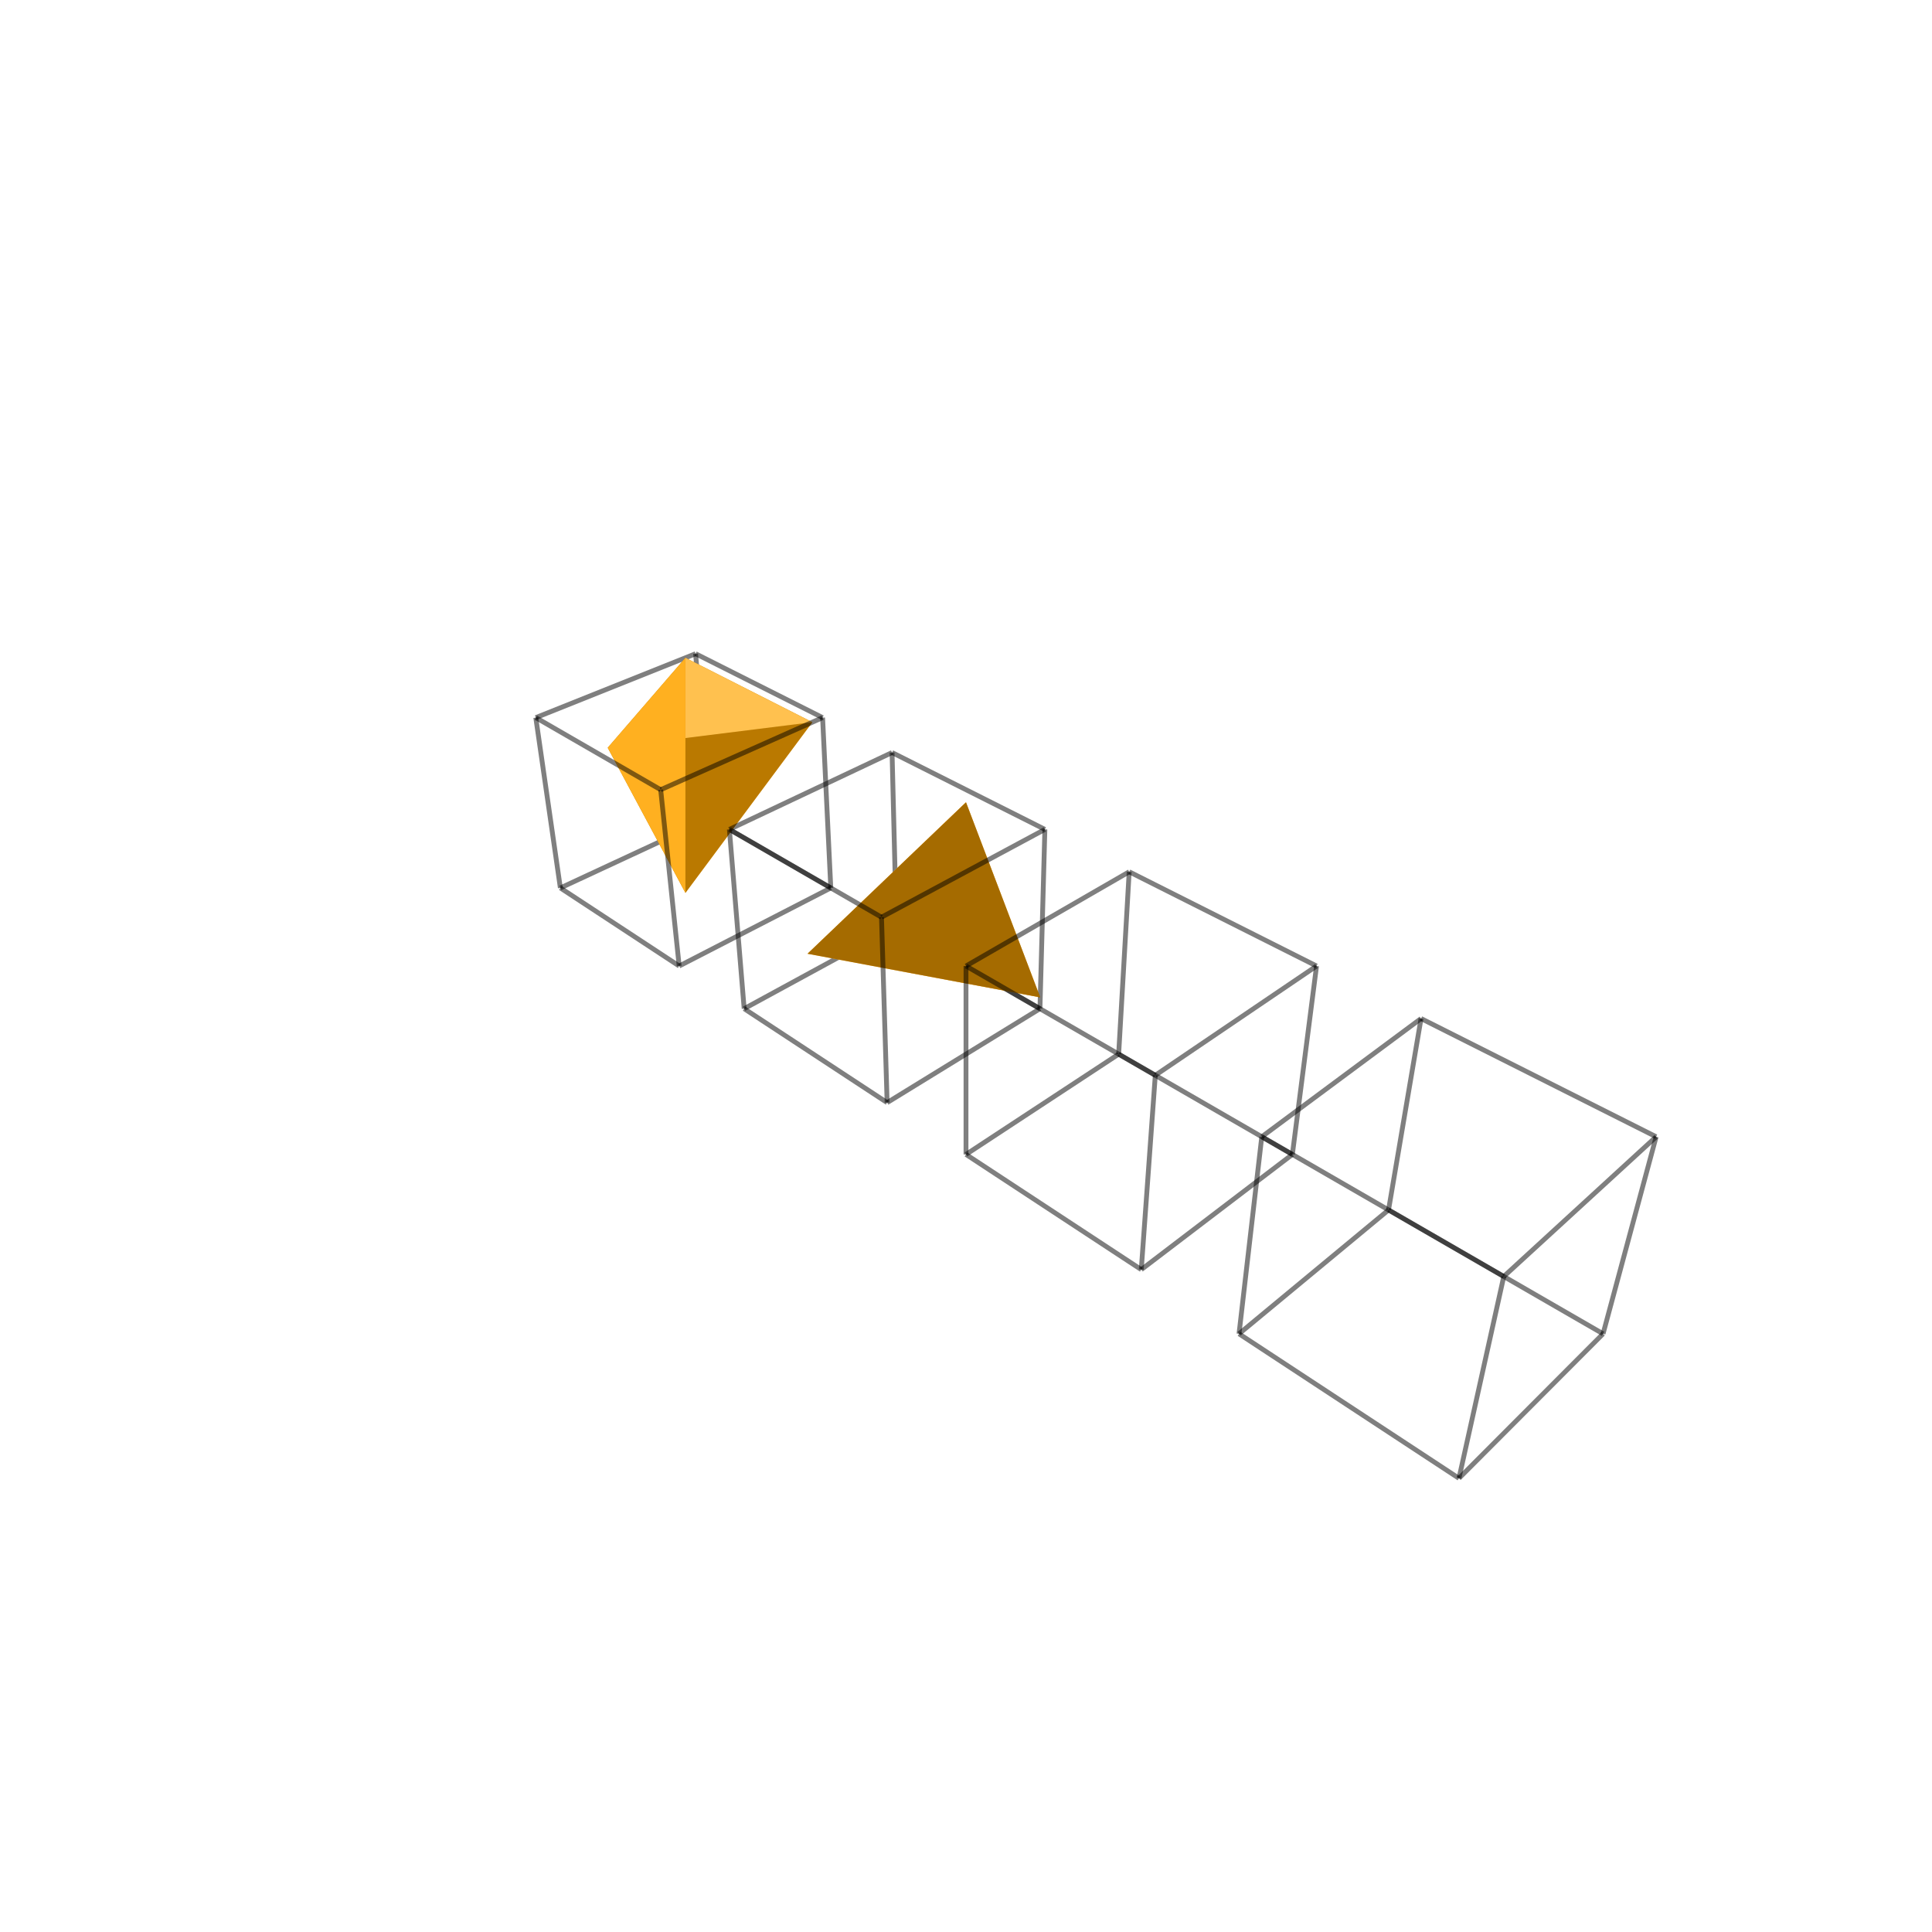
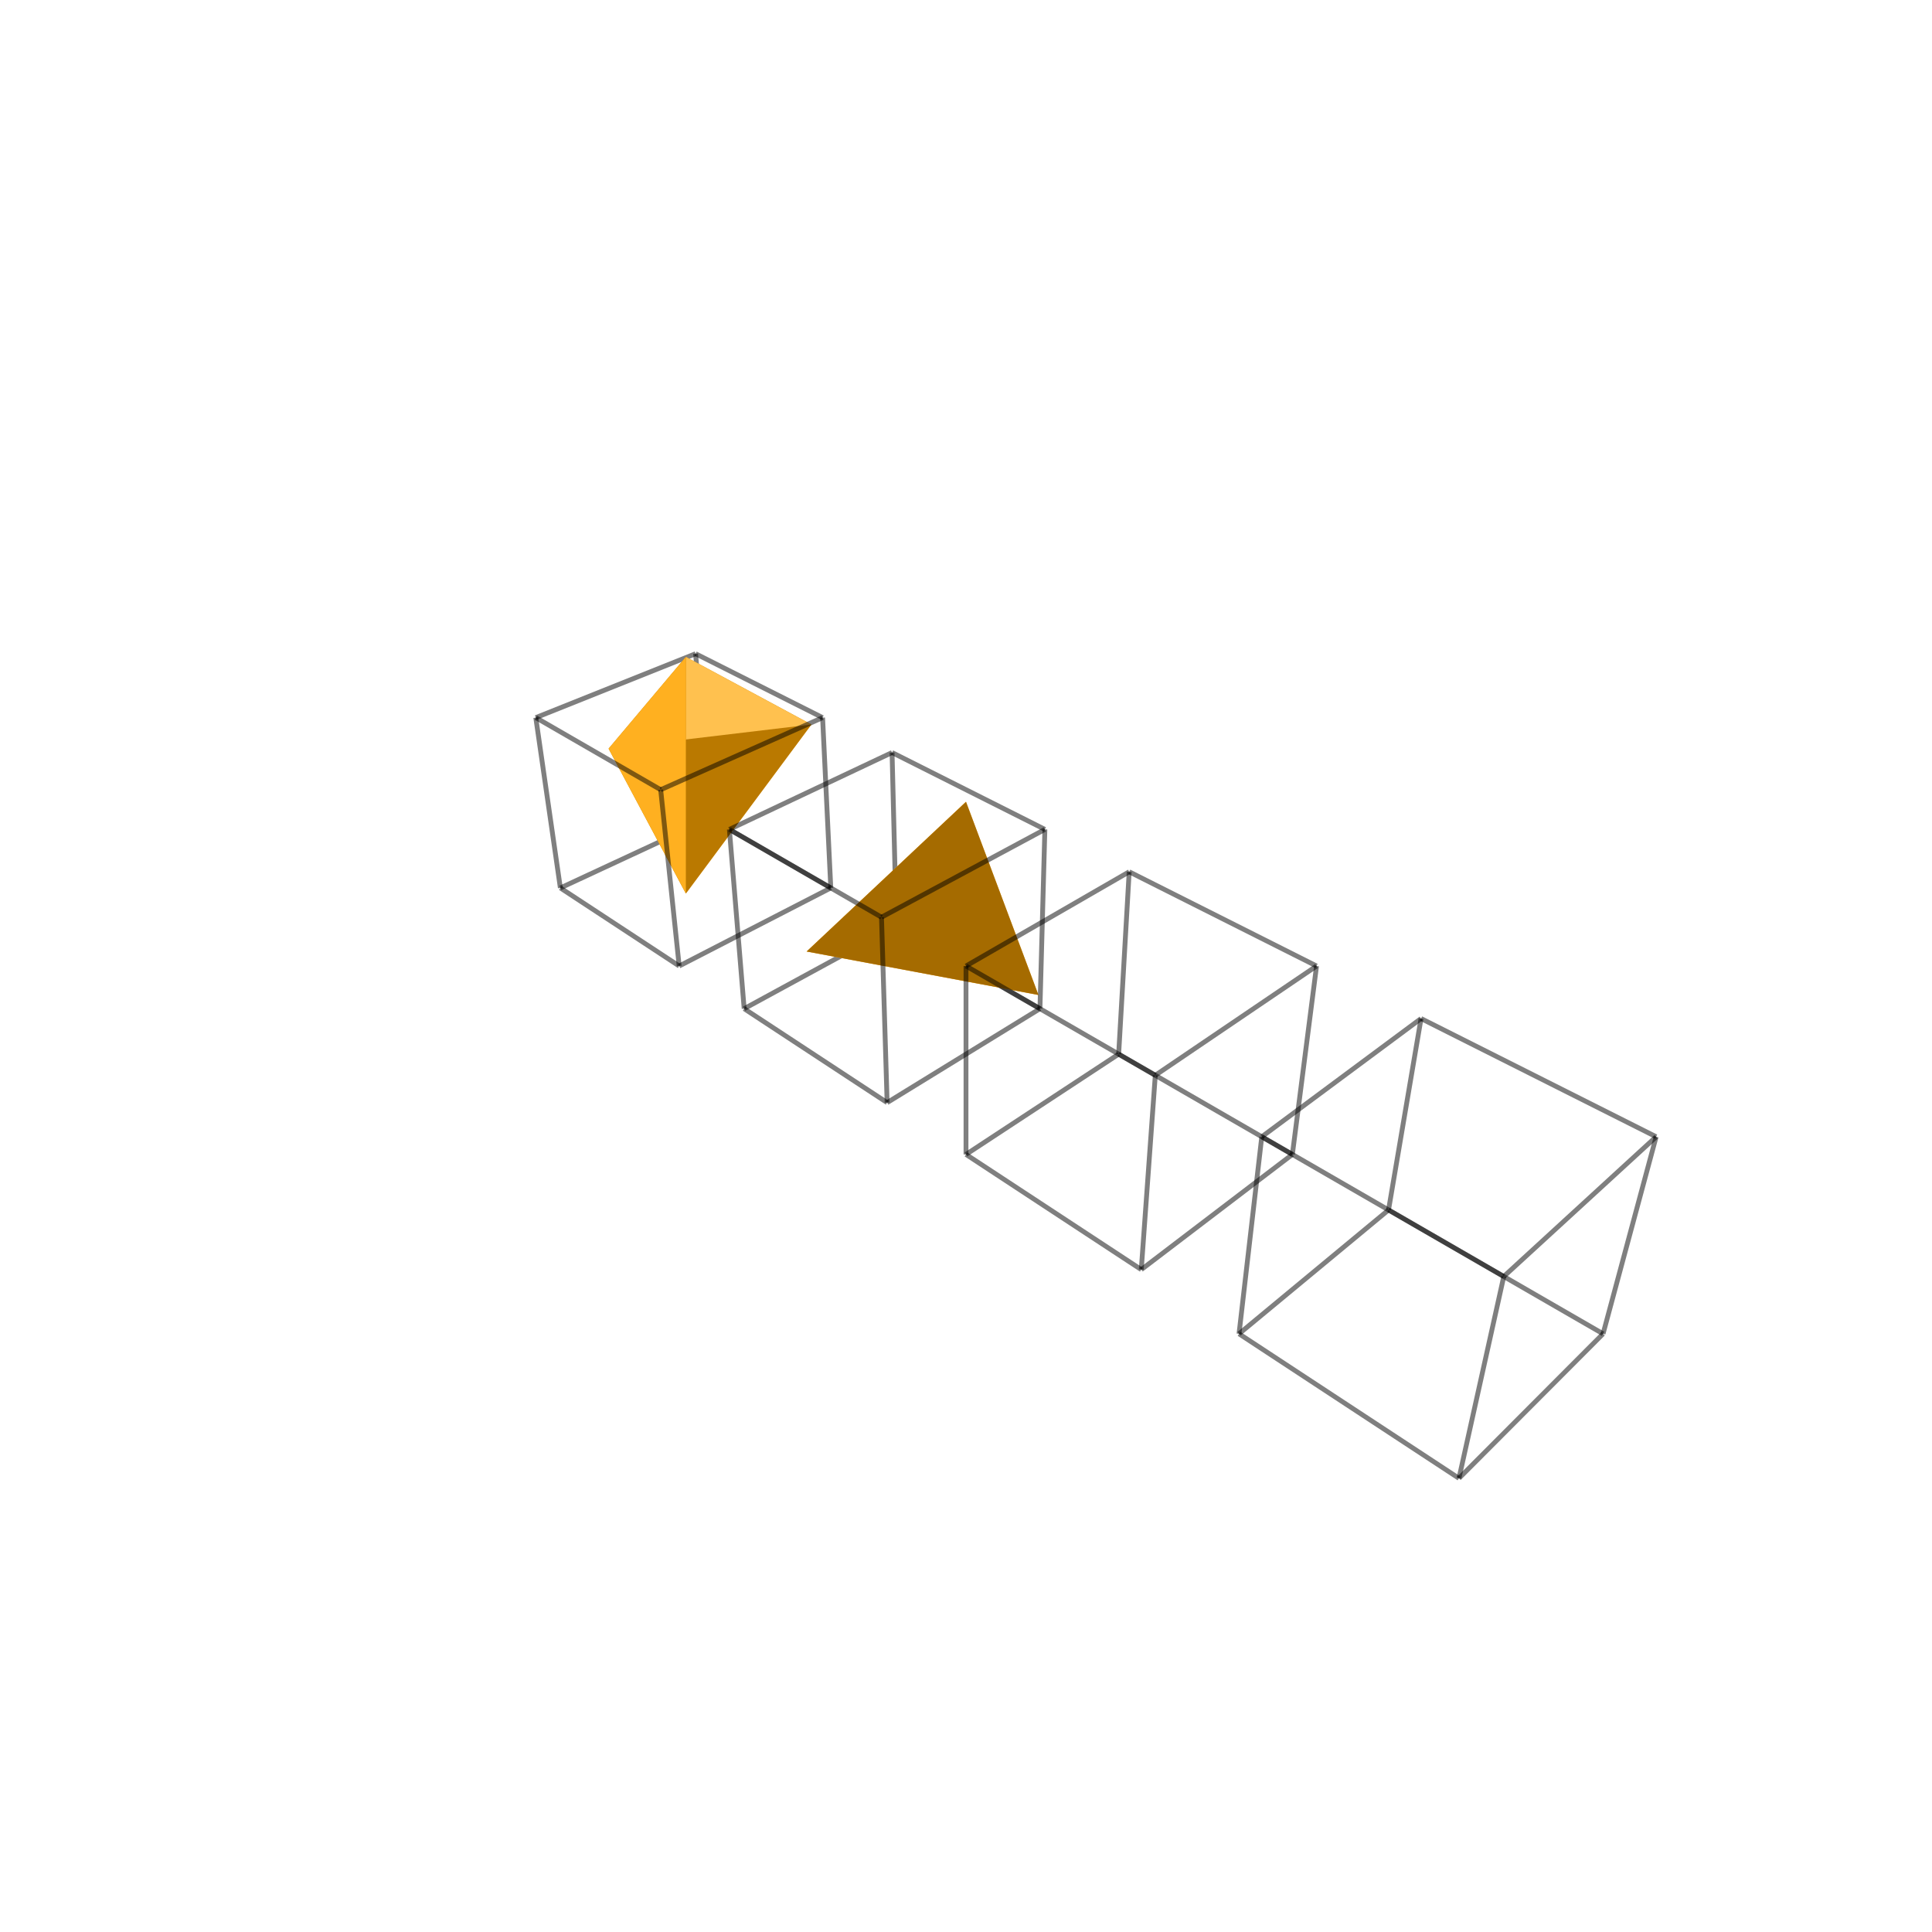
<svg xmlns="http://www.w3.org/2000/svg" width="400" height="400" viewBox="-200 -200 400 400">
  <polyline fill="none" stroke="rgba(0,0,0,0.5)" points="-52.962,-30.578 -27.994,-16.162" />
  <polyline fill="none" stroke="rgba(0,0,0,0.5)" points="-55.988,-64.65 -52.962,-30.578" />
  <polyline fill="none" stroke="rgba(0,0,0,0.5)" points="-52.962,-30.578 -83.983,-16.162" />
  <polyline fill="none" stroke="rgba(0,0,0,0.5)" points="-27.994,-16.162 -29.691,-51.426" />
  <polyline fill="none" stroke="rgba(0,0,0,0.5)" points="-29.691,-51.426 -55.988,-64.65" />
  <polyline fill="none" stroke="rgba(0,0,0,0.5)" points="-83.983,-16.162 -59.382,-9.32345544913243e-15" />
  <polyline fill="none" stroke="rgba(0,0,0,0.5)" points="-89.072,-51.426 -83.983,-16.162" />
  <polyline fill="none" stroke="rgba(0,0,0,0.5)" points="-27.994,-16.162 -59.382,-9.32345544913243e-15" />
  <polyline fill="none" stroke="rgba(0,0,0,0.5)" points="-55.988,-64.65 -89.072,-51.426" />
  <g stroke="#000" stroke-width="1" stroke-linecap="round" stroke-linejoin="round">
-     <polygon fill="rgba(196,127,0,1)" stroke="none" points="-58.09,-63.81 -31.81,-50.48 -74.18,-45.19" />
-     <polygon fill="rgba(255,193,79,1)" stroke="none" points="-58.09,-63.81 -58.09,-15.14 -31.81,-50.48" />
-     <polygon fill="rgba(186,121,0,1)" stroke="none" points="-31.81,-50.48 -58.09,-15.14 -74.18,-45.19" />
-     <polygon fill="rgba(255,176,32,1)" stroke="none" points="-74.18,-45.19 -58.09,-15.14 -58.09,-63.81" />
+     <polygon fill="rgba(196,127,0,1)" stroke="none" points="-58,-64 -32,-50 -74,-45" />
+     <polygon fill="rgba(255,193,79,1)" stroke="none" points="-58,-64 -58,-15 -32,-50" />
+     <polygon fill="rgba(186,121,0,1)" stroke="none" points="-32,-50 -58,-15 -74,-45" />
+     <polygon fill="rgba(255,176,32,1)" stroke="none" points="-74,-45 -58,-15 -58,-64" />
  </g>
  <polyline fill="none" stroke="rgba(0,0,0,0.5)" points="-14.409,-8.319 15.309,8.839" />
  <polyline fill="none" stroke="rgba(0,0,0,0.5)" points="-15.309,-44.194 -14.409,-8.319" />
  <polyline fill="none" stroke="rgba(0,0,0,0.5)" points="-14.409,-8.319 -45.928,8.839" />
  <g stroke="#000" stroke-width="1" stroke-linecap="round" stroke-linejoin="round">
-     <polygon fill="rgba(255,186,59,1)" stroke="none" points="-14.47,-10.59 15.37,6.5 0,-33.9" />
-     <polygon fill="rgba(255,174,26,1)" stroke="none" points="-14.47,-10.59 -32.81,-2.54 15.37,6.5" />
-     <polygon fill="rgba(255,169,11,1)" stroke="none" points="0,-33.9 -32.81,-2.54 -14.47,-10.59" />
+     <polygon fill="rgba(255,186,59,1)" stroke="none" points="-14,-11 15,6 0,-34" />
+     <polygon fill="rgba(255,174,26,1)" stroke="none" points="-14,-11 -33,-3 15,6" />
+     <polygon fill="rgba(255,169,11,1)" stroke="none" points="0,-34 -33,-3 -14,-11" />
  </g>
  <polyline fill="none" stroke="rgba(0,0,0,0.5)" points="-59.382,-9.32345544913243e-15 -63.213,-36.496" />
  <polyline fill="none" stroke="rgba(0,0,0,0.5)" points="-63.213,-36.496 -89.072,-51.426" />
  <polyline fill="none" stroke="rgba(0,0,0,0.5)" points="-29.691,-51.426 -63.213,-36.496" />
  <polyline fill="none" stroke="rgba(0,0,0,0.5)" points="15.309,8.839 16.33,-28.284" />
  <polyline fill="none" stroke="rgba(0,0,0,0.5)" points="16.33,-28.284 -15.309,-44.194" />
  <polyline fill="none" stroke="rgba(0,0,0,0.5)" points="-45.928,8.839 -16.33,28.284" />
  <polyline fill="none" stroke="rgba(0,0,0,0.5)" points="-48.99,-28.284 -45.928,8.839" />
  <polyline fill="none" stroke="rgba(0,0,0,0.5)" points="15.309,8.839 -16.33,28.284" />
  <polyline fill="none" stroke="rgba(0,0,0,0.5)" points="-15.309,-44.194 -48.99,-28.284" />
  <g stroke="#000" stroke-width="1" stroke-linecap="round" stroke-linejoin="round">
-     <polygon fill="rgba(165,107,0,1)" stroke="none" points="15.37,6.5 -32.81,-2.54 0,-33.9" />
+     <polygon fill="rgba(165,107,0,1)" stroke="none" points="15,6 -33,-3 0,-34" />
  </g>
  <polyline fill="none" stroke="rgba(0,0,0,0.5)" points="31.606,18.248 67.572,39.013" />
  <polyline fill="none" stroke="rgba(0,0,0,0.5)" points="33.786,-19.506 31.606,18.248" />
  <polyline fill="none" stroke="rgba(0,0,0,0.5)" points="31.606,18.248 0,39.013" />
  <polyline fill="none" stroke="rgba(0,0,0,0.5)" points="-16.33,28.284 -17.496,-10.102" />
  <polyline fill="none" stroke="rgba(0,0,0,0.5)" points="-17.496,-10.102 -48.99,-28.284" />
  <polyline fill="none" stroke="rgba(0,0,0,0.5)" points="16.33,-28.284 -17.496,-10.102" />
  <polyline fill="none" stroke="rgba(0,0,0,0.5)" points="72.577,0 33.786,-19.506" />
  <polyline fill="none" stroke="rgba(0,0,0,0.5)" points="0,39.013 36.289,62.854" />
  <polyline fill="none" stroke="rgba(0,0,0,0.5)" points="0,0 0,39.013" />
  <polyline fill="none" stroke="rgba(0,0,0,0.5)" points="33.786,-19.506 0,0" />
  <polyline fill="none" stroke="rgba(0,0,0,0.5)" points="67.572,39.013 72.577,0" />
  <polyline fill="none" stroke="rgba(0,0,0,0.5)" points="67.572,39.013 36.289,62.854" />
  <polyline fill="none" stroke="rgba(0,0,0,0.5)" points="87.482,50.508 131.896,76.15" />
  <polyline fill="none" stroke="rgba(0,0,0,0.5)" points="94.211,10.879 87.482,50.508" />
  <polyline fill="none" stroke="rgba(0,0,0,0.5)" points="87.482,50.508 56.527,76.15" />
  <polyline fill="none" stroke="rgba(0,0,0,0.5)" points="39.192,22.627 0,0" />
  <polyline fill="none" stroke="rgba(0,0,0,0.5)" points="36.289,62.854 39.192,22.627" />
  <polyline fill="none" stroke="rgba(0,0,0,0.5)" points="72.577,0 39.192,22.627" />
  <polyline fill="none" stroke="rgba(0,0,0,0.5)" points="56.527,76.15 102.062,106.066" />
  <polyline fill="none" stroke="rgba(0,0,0,0.5)" points="61.237,35.355 56.527,76.15" />
  <polyline fill="none" stroke="rgba(0,0,0,0.5)" points="131.896,76.15 142.887,35.355" />
  <polyline fill="none" stroke="rgba(0,0,0,0.5)" points="142.887,35.355 94.211,10.879" />
  <polyline fill="none" stroke="rgba(0,0,0,0.5)" points="131.896,76.15 102.062,106.066" />
  <polyline fill="none" stroke="rgba(0,0,0,0.5)" points="94.211,10.879 61.237,35.355" />
  <polyline fill="none" stroke="rgba(0,0,0,0.5)" points="102.062,106.066 111.34,64.282" />
  <polyline fill="none" stroke="rgba(0,0,0,0.5)" points="111.34,64.282 61.237,35.355" />
  <polyline fill="none" stroke="rgba(0,0,0,0.5)" points="142.887,35.355 111.34,64.282" />
</svg>
